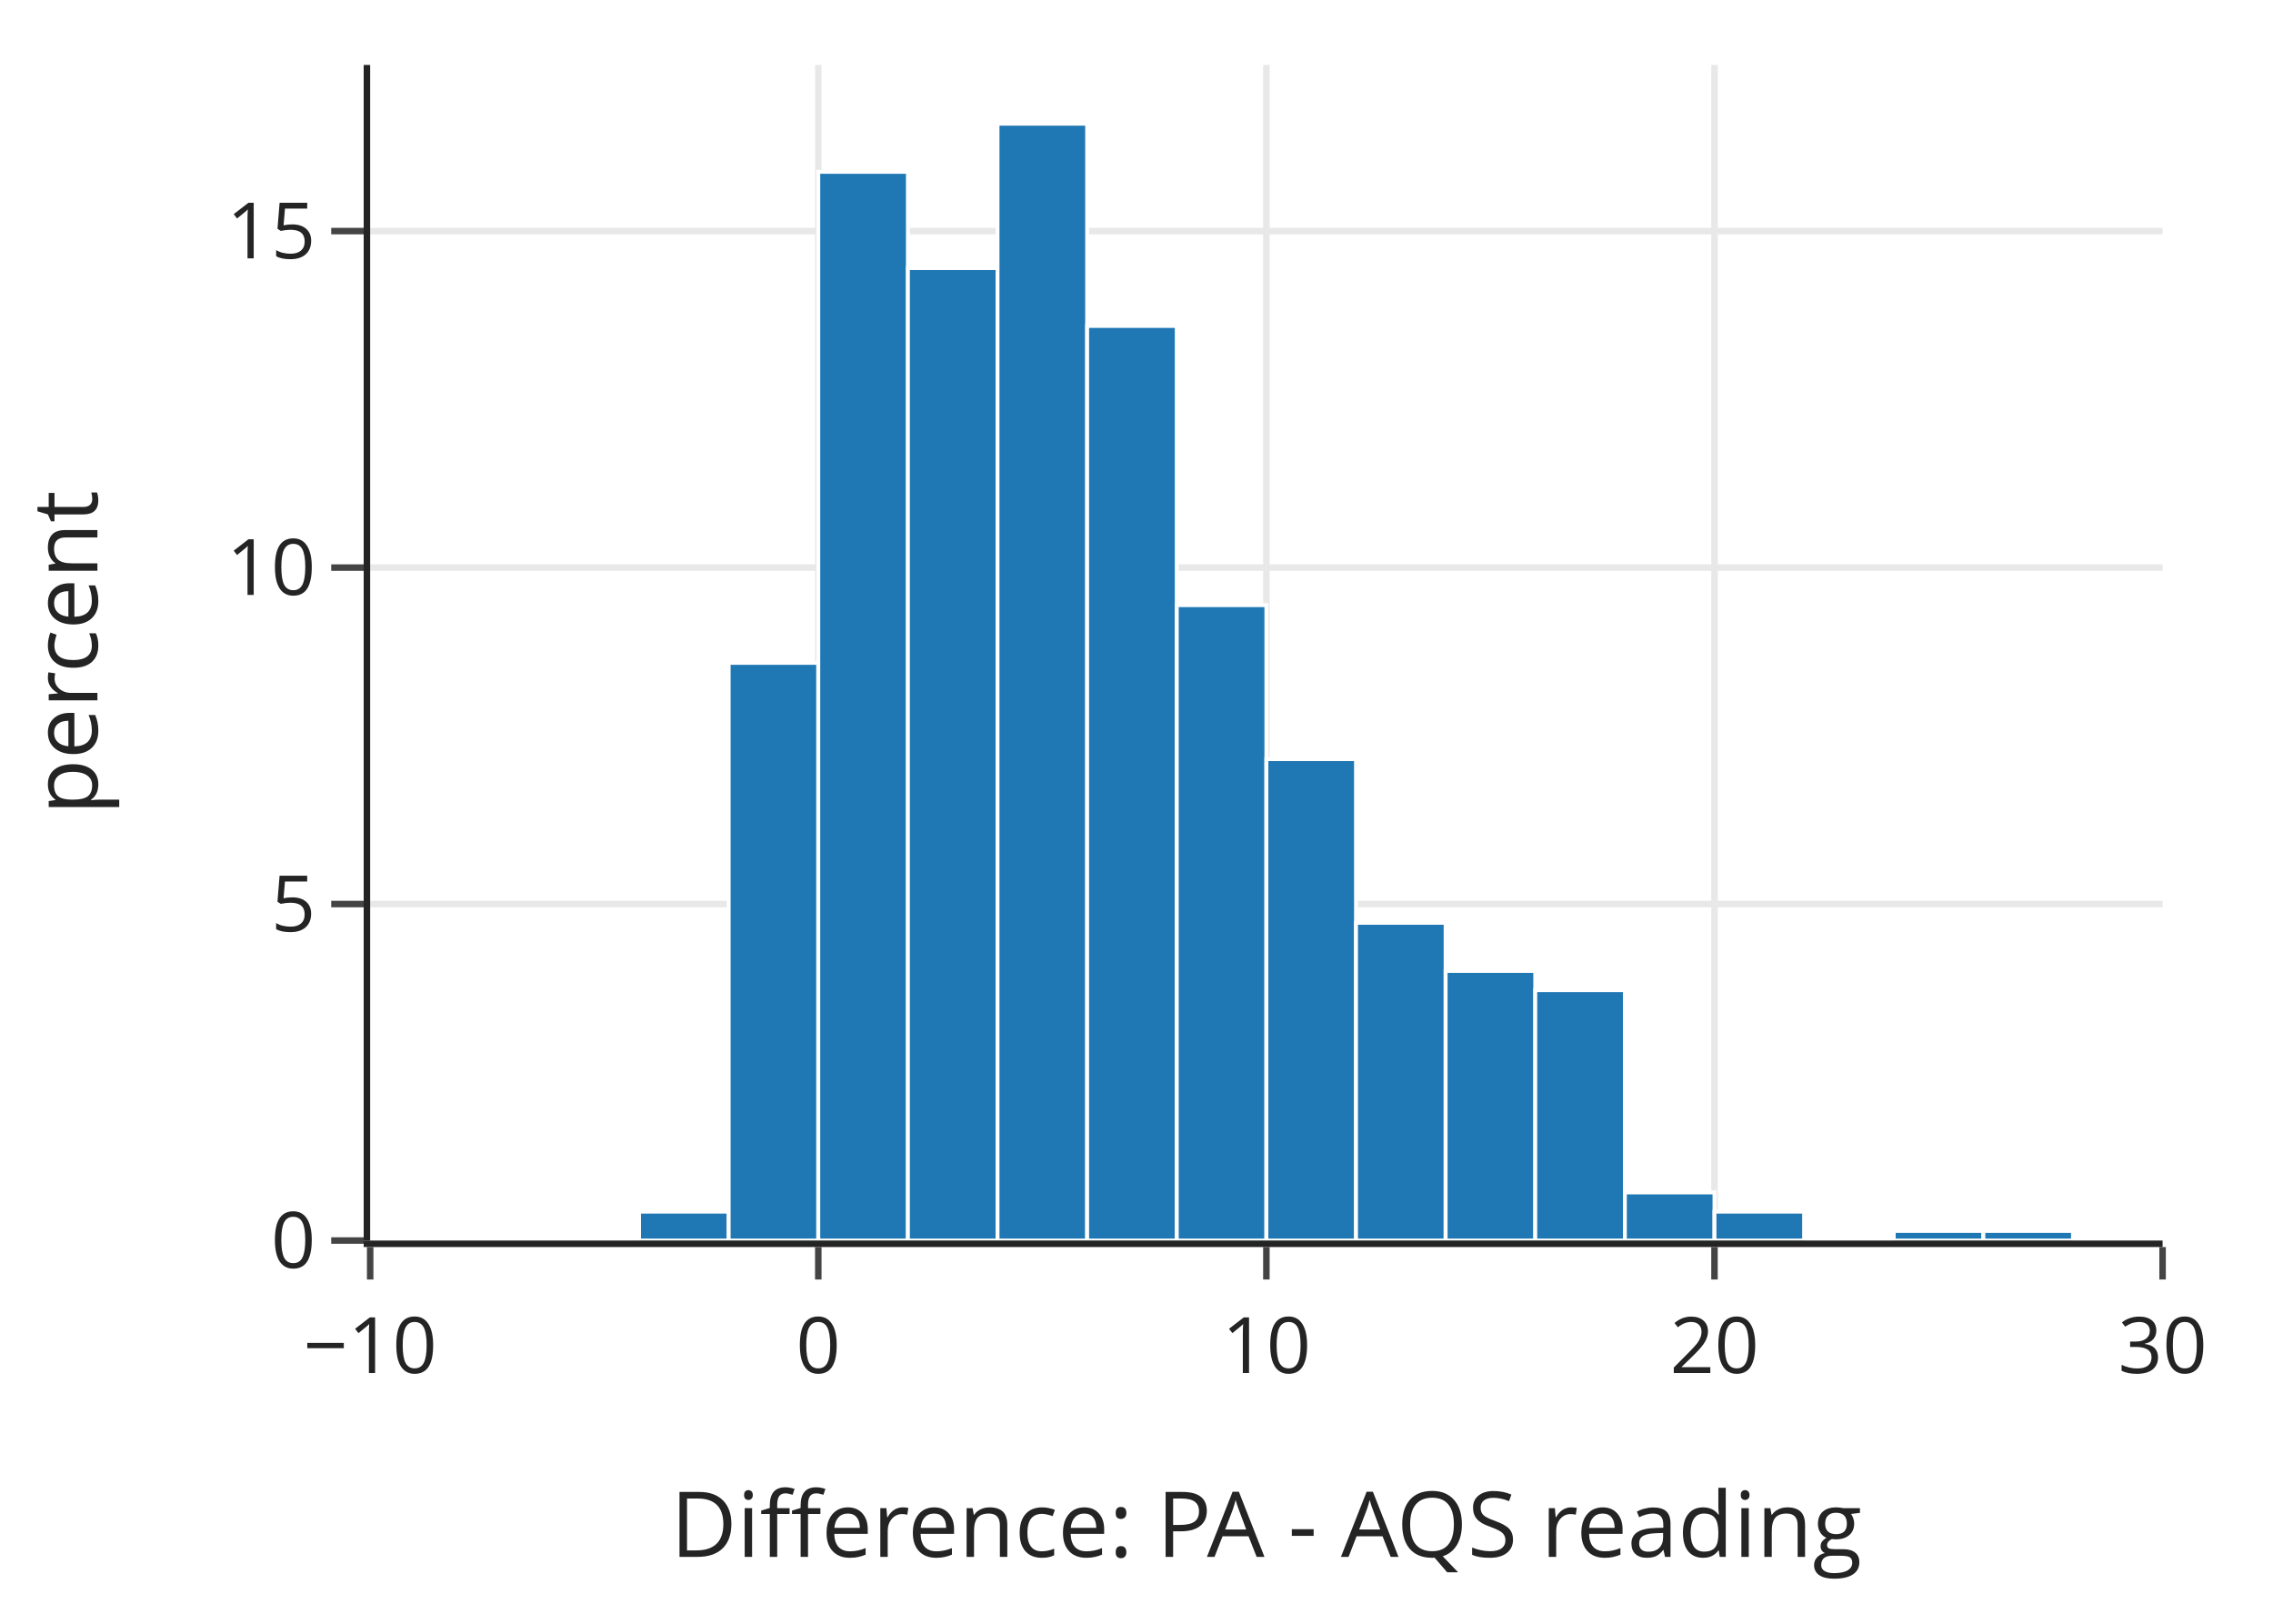
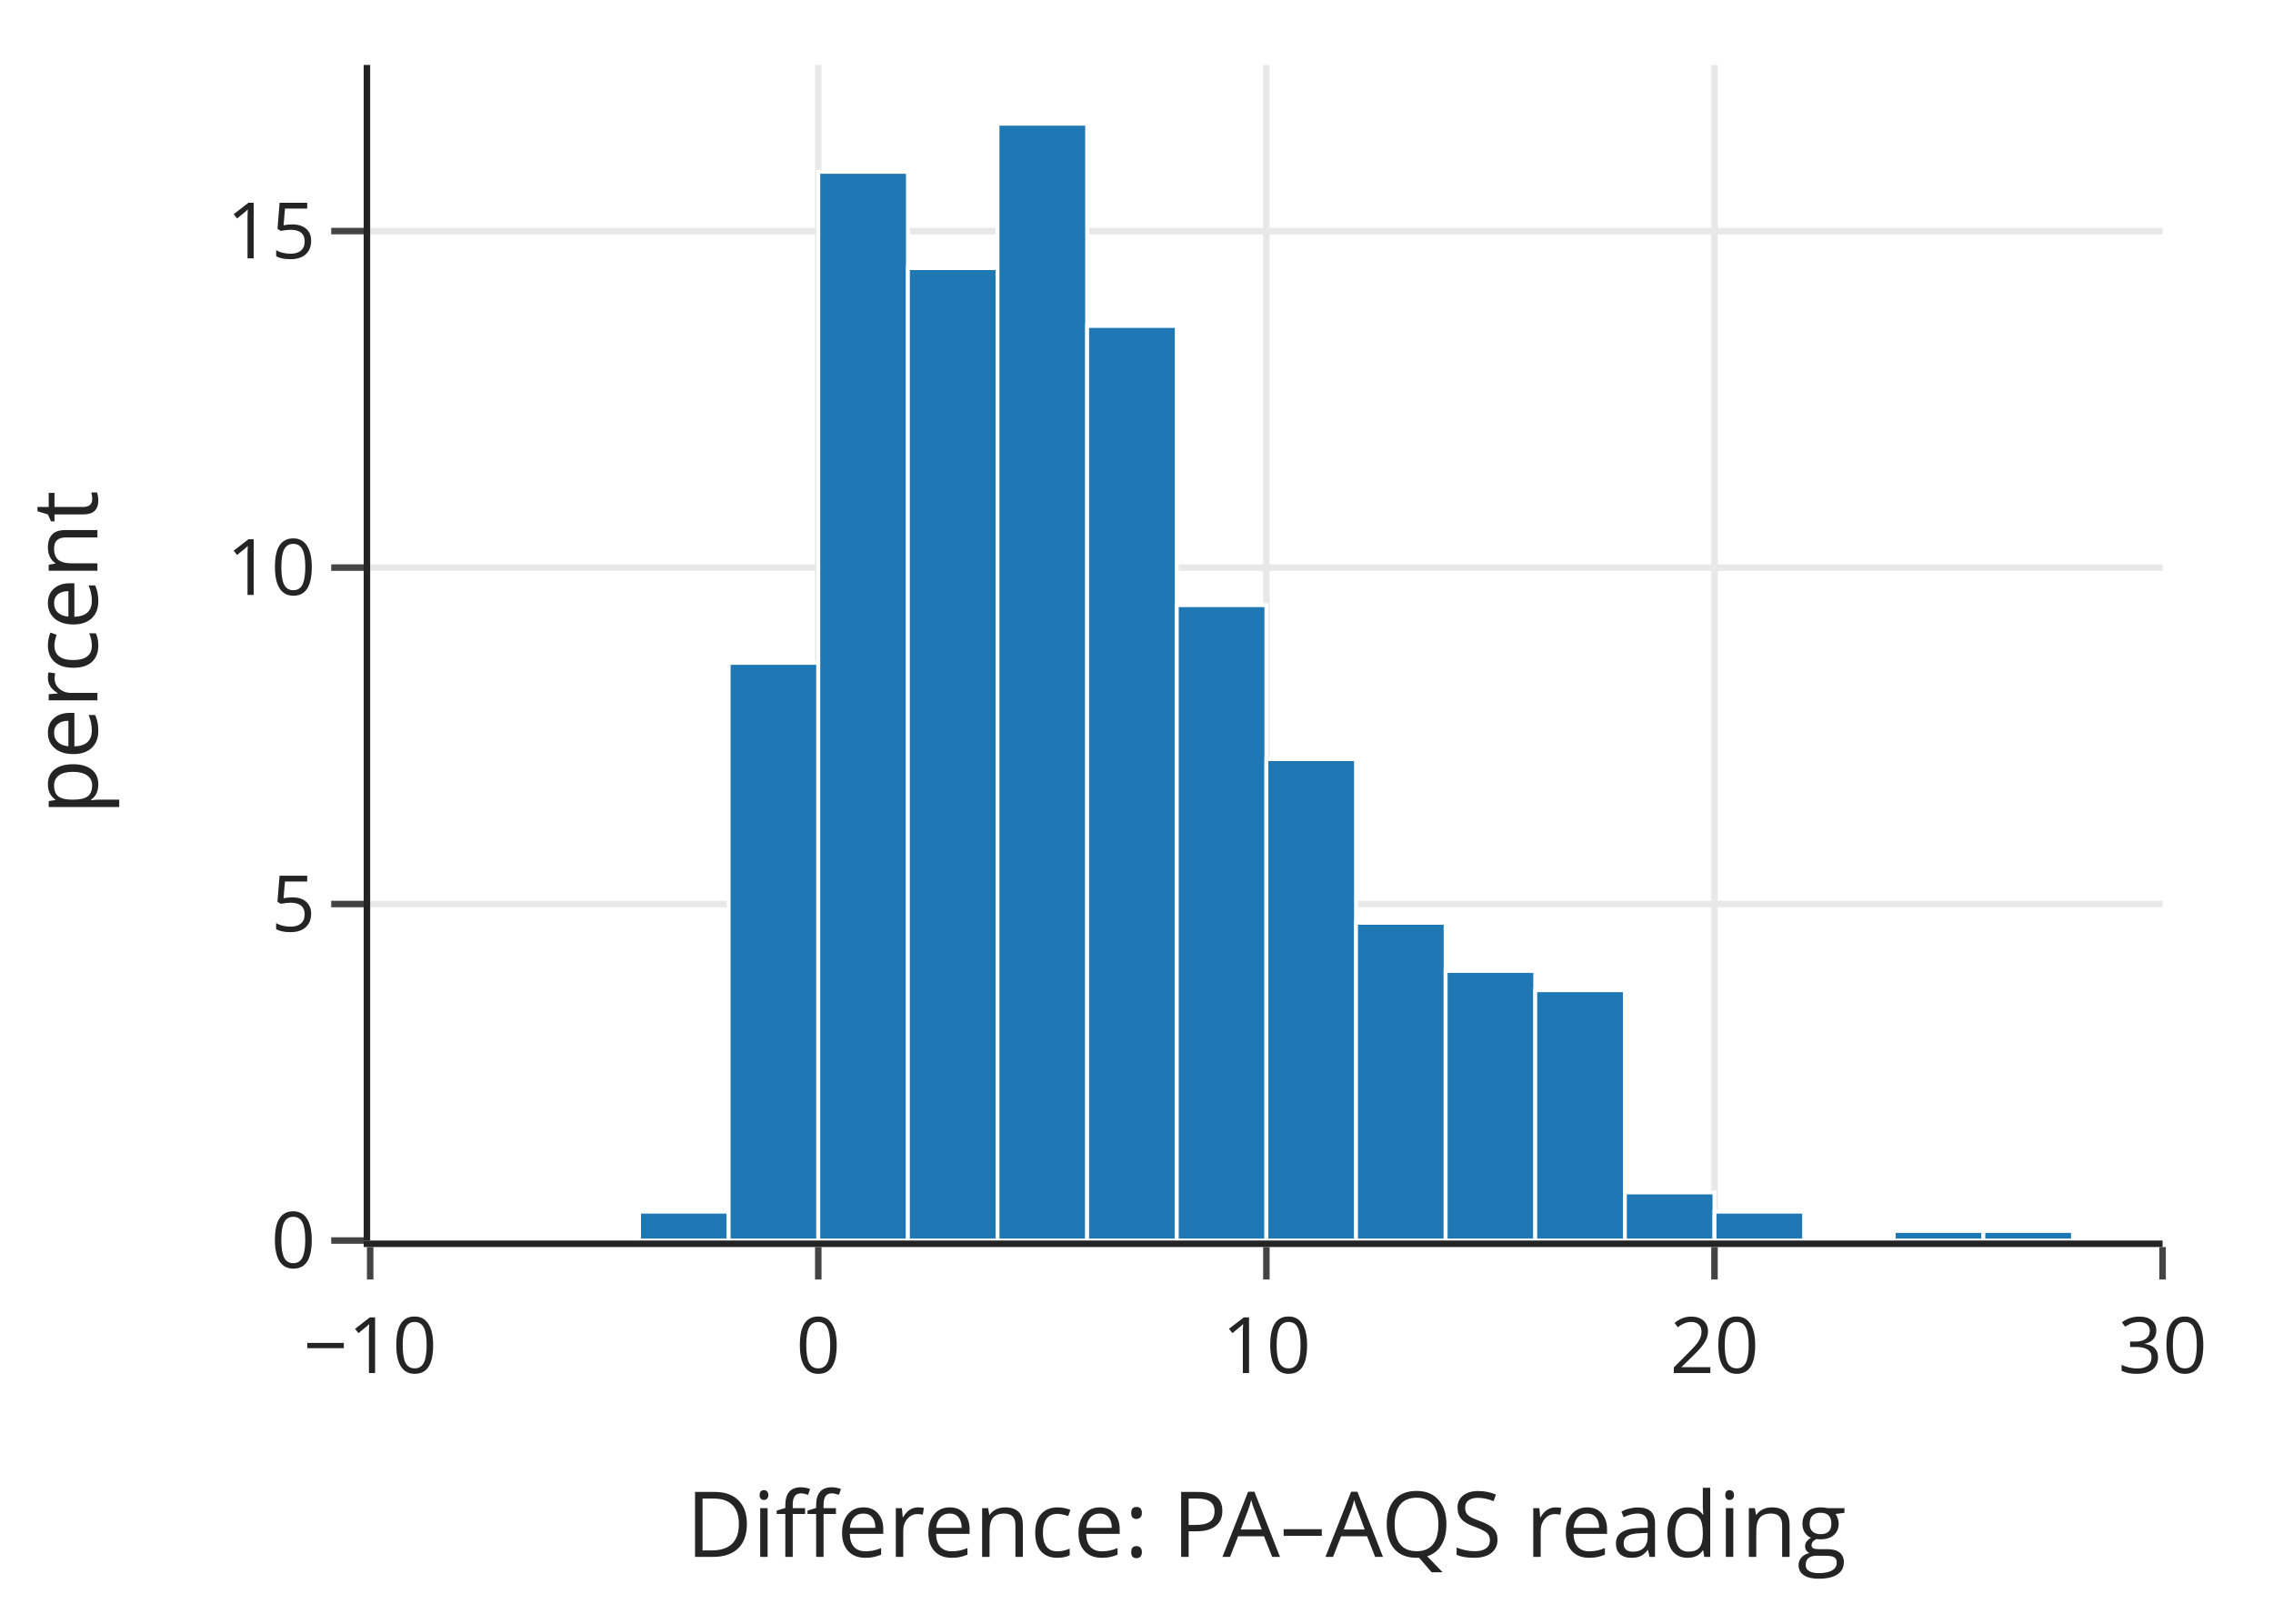
<svg xmlns="http://www.w3.org/2000/svg" class="main-svg" width="350" height="250" style="" viewBox="0 0 350 250">
  <rect x="0" y="0" width="350" height="250" style="fill: rgb(255, 255, 255); fill-opacity: 1;" />
-   <defs id="defs-6ee93b">
+   <defs id="defs-2fff90">
    <g class="clips">
-       <clipPath id="clip6ee93bxyplot" class="plotclip">
+       <clipPath id="clip2fff90xyplot" class="plotclip">
        <rect width="276" height="181" />
      </clipPath>
-       <clipPath class="axesclip" id="clip6ee93bx">
+       <clipPath class="axesclip" id="clip2fff90x">
        <rect x="57" y="0" width="276" height="250" />
      </clipPath>
-       <clipPath class="axesclip" id="clip6ee93by">
+       <clipPath class="axesclip" id="clip2fff90y">
        <rect x="0" y="10" width="350" height="181" />
      </clipPath>
-       <clipPath class="axesclip" id="clip6ee93bxy">
+       <clipPath class="axesclip" id="clip2fff90xy">
        <rect x="57" y="10" width="276" height="181" />
      </clipPath>
    </g>
    <g class="gradients" />
    <g class="patterns" />
  </defs>
  <g class="bglayer" />
  <g class="layer-below">
    <g class="imagelayer" />
    <g class="shapelayer" />
  </g>
  <g class="cartesianlayer">
    <g class="subplot xy">
      <g class="layer-subplot">
        <g class="shapelayer" />
        <g class="imagelayer" />
      </g>
      <g class="gridlayer">
        <g class="x">
          <path class="xgrid crisp" transform="translate(126,0)" d="M0,10v181" style="stroke: rgb(232, 232, 232); stroke-opacity: 1; stroke-width: 1px;" />
          <path class="xgrid crisp" transform="translate(195,0)" d="M0,10v181" style="stroke: rgb(232, 232, 232); stroke-opacity: 1; stroke-width: 1px;" />
          <path class="xgrid crisp" transform="translate(264,0)" d="M0,10v181" style="stroke: rgb(232, 232, 232); stroke-opacity: 1; stroke-width: 1px;" />
        </g>
        <g class="y">
          <path class="ygrid crisp" transform="translate(0,139.19)" d="M57,0h276" style="stroke: rgb(232, 232, 232); stroke-opacity: 1; stroke-width: 1px;" />
          <path class="ygrid crisp" transform="translate(0,87.39)" d="M57,0h276" style="stroke: rgb(232, 232, 232); stroke-opacity: 1; stroke-width: 1px;" />
          <path class="ygrid crisp" transform="translate(0,35.58)" d="M57,0h276" style="stroke: rgb(232, 232, 232); stroke-opacity: 1; stroke-width: 1px;" />
        </g>
      </g>
      <g class="zerolinelayer" />
      <path class="xlines-below" />
      <path class="ylines-below" />
      <g class="overlines-below" />
      <g class="xaxislayer-below" />
      <g class="yaxislayer-below" />
      <g class="overaxes-below" />
-       <g class="plot" transform="translate(57,10)" clip-path="url(#clip6ee93bxyplot)">
+       <g class="plot" transform="translate(57,10)" clip-path="url(#clip2fff90xyplot)">
        <g class="barlayer mlayer">
          <g class="trace bars" style="opacity: 1;">
            <g class="points">
              <g class="point">
                <path d="M41.4,181V176.55H55.2V181Z" style="vector-effect: non-scaling-stroke; opacity: 1; stroke-width: 0.6px; fill: rgb(31, 119, 180); fill-opacity: 1; stroke: rgb(255, 255, 255); stroke-opacity: 1;" />
              </g>
              <g class="point">
                <path d="M55.2,181V92.06H69V181Z" style="vector-effect: non-scaling-stroke; opacity: 1; stroke-width: 0.6px; fill: rgb(31, 119, 180); fill-opacity: 1; stroke: rgb(255, 255, 255); stroke-opacity: 1;" />
              </g>
              <g class="point">
                <path d="M69,181V16.46H82.8V181Z" style="vector-effect: non-scaling-stroke; opacity: 1; stroke-width: 0.6px; fill: rgb(31, 119, 180); fill-opacity: 1; stroke: rgb(255, 255, 255); stroke-opacity: 1;" />
              </g>
              <g class="point">
                <path d="M82.8,181V31.28H96.6V181Z" style="vector-effect: non-scaling-stroke; opacity: 1; stroke-width: 0.6px; fill: rgb(31, 119, 180); fill-opacity: 1; stroke: rgb(255, 255, 255); stroke-opacity: 1;" />
              </g>
              <g class="point">
                <path d="M96.6,181V9.05H110.4V181Z" style="vector-effect: non-scaling-stroke; opacity: 1; stroke-width: 0.6px; fill: rgb(31, 119, 180); fill-opacity: 1; stroke: rgb(255, 255, 255); stroke-opacity: 1;" />
              </g>
              <g class="point">
                <path d="M110.4,181V40.18H124.2V181Z" style="vector-effect: non-scaling-stroke; opacity: 1; stroke-width: 0.6px; fill: rgb(31, 119, 180); fill-opacity: 1; stroke: rgb(255, 255, 255); stroke-opacity: 1;" />
              </g>
              <g class="point">
                <path d="M124.2,181V83.17H138V181Z" style="vector-effect: non-scaling-stroke; opacity: 1; stroke-width: 0.6px; fill: rgb(31, 119, 180); fill-opacity: 1; stroke: rgb(255, 255, 255); stroke-opacity: 1;" />
              </g>
              <g class="point">
                <path d="M138,181V106.88H151.8V181Z" style="vector-effect: non-scaling-stroke; opacity: 1; stroke-width: 0.6px; fill: rgb(31, 119, 180); fill-opacity: 1; stroke: rgb(255, 255, 255); stroke-opacity: 1;" />
              </g>
              <g class="point">
                <path d="M151.8,181V132.08H165.6V181Z" style="vector-effect: non-scaling-stroke; opacity: 1; stroke-width: 0.6px; fill: rgb(31, 119, 180); fill-opacity: 1; stroke: rgb(255, 255, 255); stroke-opacity: 1;" />
              </g>
              <g class="point">
                <path d="M165.6,181V139.49H179.4V181Z" style="vector-effect: non-scaling-stroke; opacity: 1; stroke-width: 0.6px; fill: rgb(31, 119, 180); fill-opacity: 1; stroke: rgb(255, 255, 255); stroke-opacity: 1;" />
              </g>
              <g class="point">
                <path d="M179.4,181V142.46H193.2V181Z" style="vector-effect: non-scaling-stroke; opacity: 1; stroke-width: 0.6px; fill: rgb(31, 119, 180); fill-opacity: 1; stroke: rgb(255, 255, 255); stroke-opacity: 1;" />
              </g>
              <g class="point">
                <path d="M193.2,181V173.59H207V181Z" style="vector-effect: non-scaling-stroke; opacity: 1; stroke-width: 0.6px; fill: rgb(31, 119, 180); fill-opacity: 1; stroke: rgb(255, 255, 255); stroke-opacity: 1;" />
              </g>
              <g class="point">
                <path d="M207,181V176.55H220.8V181Z" style="vector-effect: non-scaling-stroke; opacity: 1; stroke-width: 0.6px; fill: rgb(31, 119, 180); fill-opacity: 1; stroke: rgb(255, 255, 255); stroke-opacity: 1;" />
              </g>
              <g class="point">
                <path d="M0,0Z" style="vector-effect: non-scaling-stroke; opacity: 1; stroke-width: 0px; fill: rgb(31, 119, 180); fill-opacity: 1; stroke: rgb(255, 255, 255); stroke-opacity: 1;" />
              </g>
              <g class="point">
                <path d="M234.6,181V179.52H248.4V181Z" style="vector-effect: non-scaling-stroke; opacity: 1; stroke-width: 0.6px; fill: rgb(31, 119, 180); fill-opacity: 1; stroke: rgb(255, 255, 255); stroke-opacity: 1;" />
              </g>
              <g class="point">
                <path d="M248.4,181V179.52H262.2V181Z" style="vector-effect: non-scaling-stroke; opacity: 1; stroke-width: 0.6px; fill: rgb(31, 119, 180); fill-opacity: 1; stroke: rgb(255, 255, 255); stroke-opacity: 1;" />
              </g>
            </g>
          </g>
        </g>
      </g>
      <g class="overplot" />
      <path class="xlines-above crisp" d="M56,191.5H333" style="fill: none; stroke-width: 1px; stroke: rgb(36, 36, 36); stroke-opacity: 1;" />
      <path class="ylines-above crisp" d="M56.5,10V191" style="fill: none; stroke-width: 1px; stroke: rgb(36, 36, 36); stroke-opacity: 1;" />
      <g class="overlines-above" />
      <g class="xaxislayer-above">
        <path class="xtick ticks crisp" d="M0,192v5" transform="translate(57,0)" style="stroke: rgb(68, 68, 68); stroke-opacity: 1; stroke-width: 1px;" />
        <path class="xtick ticks crisp" d="M0,192v5" transform="translate(126,0)" style="stroke: rgb(68, 68, 68); stroke-opacity: 1; stroke-width: 1px;" />
        <path class="xtick ticks crisp" d="M0,192v5" transform="translate(195,0)" style="stroke: rgb(68, 68, 68); stroke-opacity: 1; stroke-width: 1px;" />
        <path class="xtick ticks crisp" d="M0,192v5" transform="translate(264,0)" style="stroke: rgb(68, 68, 68); stroke-opacity: 1; stroke-width: 1px;" />
        <path class="xtick ticks crisp" d="M0,192v5" transform="translate(333,0)" style="stroke: rgb(68, 68, 68); stroke-opacity: 1; stroke-width: 1px;" />
        <g class="xtick">
          <text text-anchor="middle" x="0" y="211.4" transform="translate(57,0)" style="font-family: 'Open Sans', verdana, arial, sans-serif; font-size: 12px; fill: rgb(36, 36, 36); fill-opacity: 1; white-space: pre; opacity: 1;">−10</text>
        </g>
        <g class="xtick">
          <text text-anchor="middle" x="0" y="211.4" style="font-family: 'Open Sans', verdana, arial, sans-serif; font-size: 12px; fill: rgb(36, 36, 36); fill-opacity: 1; white-space: pre; opacity: 1;" transform="translate(126,0)">0</text>
        </g>
        <g class="xtick">
          <text text-anchor="middle" x="0" y="211.4" style="font-family: 'Open Sans', verdana, arial, sans-serif; font-size: 12px; fill: rgb(36, 36, 36); fill-opacity: 1; white-space: pre; opacity: 1;" transform="translate(195,0)">10</text>
        </g>
        <g class="xtick">
          <text text-anchor="middle" x="0" y="211.4" style="font-family: 'Open Sans', verdana, arial, sans-serif; font-size: 12px; fill: rgb(36, 36, 36); fill-opacity: 1; white-space: pre; opacity: 1;" transform="translate(264,0)">20</text>
        </g>
        <g class="xtick">
          <text text-anchor="middle" x="0" y="211.4" style="font-family: 'Open Sans', verdana, arial, sans-serif; font-size: 12px; fill: rgb(36, 36, 36); fill-opacity: 1; white-space: pre; opacity: 1;" transform="translate(333,0)">30</text>
        </g>
      </g>
      <g class="yaxislayer-above">
        <path class="ytick ticks crisp" d="M56,0h-5" transform="translate(0,191)" style="stroke: rgb(68, 68, 68); stroke-opacity: 1; stroke-width: 1px;" />
        <path class="ytick ticks crisp" d="M56,0h-5" transform="translate(0,139.19)" style="stroke: rgb(68, 68, 68); stroke-opacity: 1; stroke-width: 1px;" />
        <path class="ytick ticks crisp" d="M56,0h-5" transform="translate(0,87.39)" style="stroke: rgb(68, 68, 68); stroke-opacity: 1; stroke-width: 1px;" />
        <path class="ytick ticks crisp" d="M56,0h-5" transform="translate(0,35.58)" style="stroke: rgb(68, 68, 68); stroke-opacity: 1; stroke-width: 1px;" />
        <g class="ytick">
          <text text-anchor="end" x="48.6" y="4.2" transform="translate(0,191)" style="font-family: 'Open Sans', verdana, arial, sans-serif; font-size: 12px; fill: rgb(36, 36, 36); fill-opacity: 1; white-space: pre; opacity: 1;">0</text>
        </g>
        <g class="ytick">
          <text text-anchor="end" x="48.6" y="4.2" style="font-family: 'Open Sans', verdana, arial, sans-serif; font-size: 12px; fill: rgb(36, 36, 36); fill-opacity: 1; white-space: pre; opacity: 1;" transform="translate(0,139.19)">5</text>
        </g>
        <g class="ytick">
          <text text-anchor="end" x="48.6" y="4.2" style="font-family: 'Open Sans', verdana, arial, sans-serif; font-size: 12px; fill: rgb(36, 36, 36); fill-opacity: 1; white-space: pre; opacity: 1;" transform="translate(0,87.39)">10</text>
        </g>
        <g class="ytick">
          <text text-anchor="end" x="48.6" y="4.2" style="font-family: 'Open Sans', verdana, arial, sans-serif; font-size: 12px; fill: rgb(36, 36, 36); fill-opacity: 1; white-space: pre; opacity: 1;" transform="translate(0,35.58)">15</text>
        </g>
      </g>
      <g class="overaxes-above" />
    </g>
  </g>
  <g class="polarlayer" />
  <g class="smithlayer" />
  <g class="ternarylayer" />
  <g class="geolayer" />
  <g class="funnelarealayer" />
  <g class="pielayer" />
  <g class="iciclelayer" />
  <g class="treemaplayer" />
  <g class="sunburstlayer" />
  <g class="glimages" />
-   <defs id="topdefs-6ee93b">
+   <defs id="topdefs-2fff90">
    <g class="clips" />
  </defs>
  <g class="layer-above">
    <g class="imagelayer" />
    <g class="shapelayer" />
  </g>
  <g class="infolayer">
    <g class="g-gtitle" />
    <g class="g-xtitle">
-       <text class="xtitle" x="195" y="239.706" text-anchor="middle" style="font-family: 'Open Sans', verdana, arial, sans-serif; font-size: 14px; fill: rgb(36, 36, 36); opacity: 1; font-weight: normal; white-space: pre;">Difference: PA - AQS reading</text>
+       <text class="xtitle" x="195" y="239.706" text-anchor="middle" style="font-family: 'Open Sans', verdana, arial, sans-serif; font-size: 14px; fill: rgb(36, 36, 36); opacity: 1; font-weight: normal; white-space: pre;">Difference: PA–AQS reading</text>
    </g>
    <g class="g-ytitle" transform="translate(4.924805,0)">
      <text class="ytitle" transform="rotate(-90,10.075,100.5)" x="10.075" y="100.5" text-anchor="middle" style="font-family: 'Open Sans', verdana, arial, sans-serif; font-size: 14px; fill: rgb(36, 36, 36); opacity: 1; font-weight: normal; white-space: pre;">percent</text>
    </g>
  </g>
</svg>
